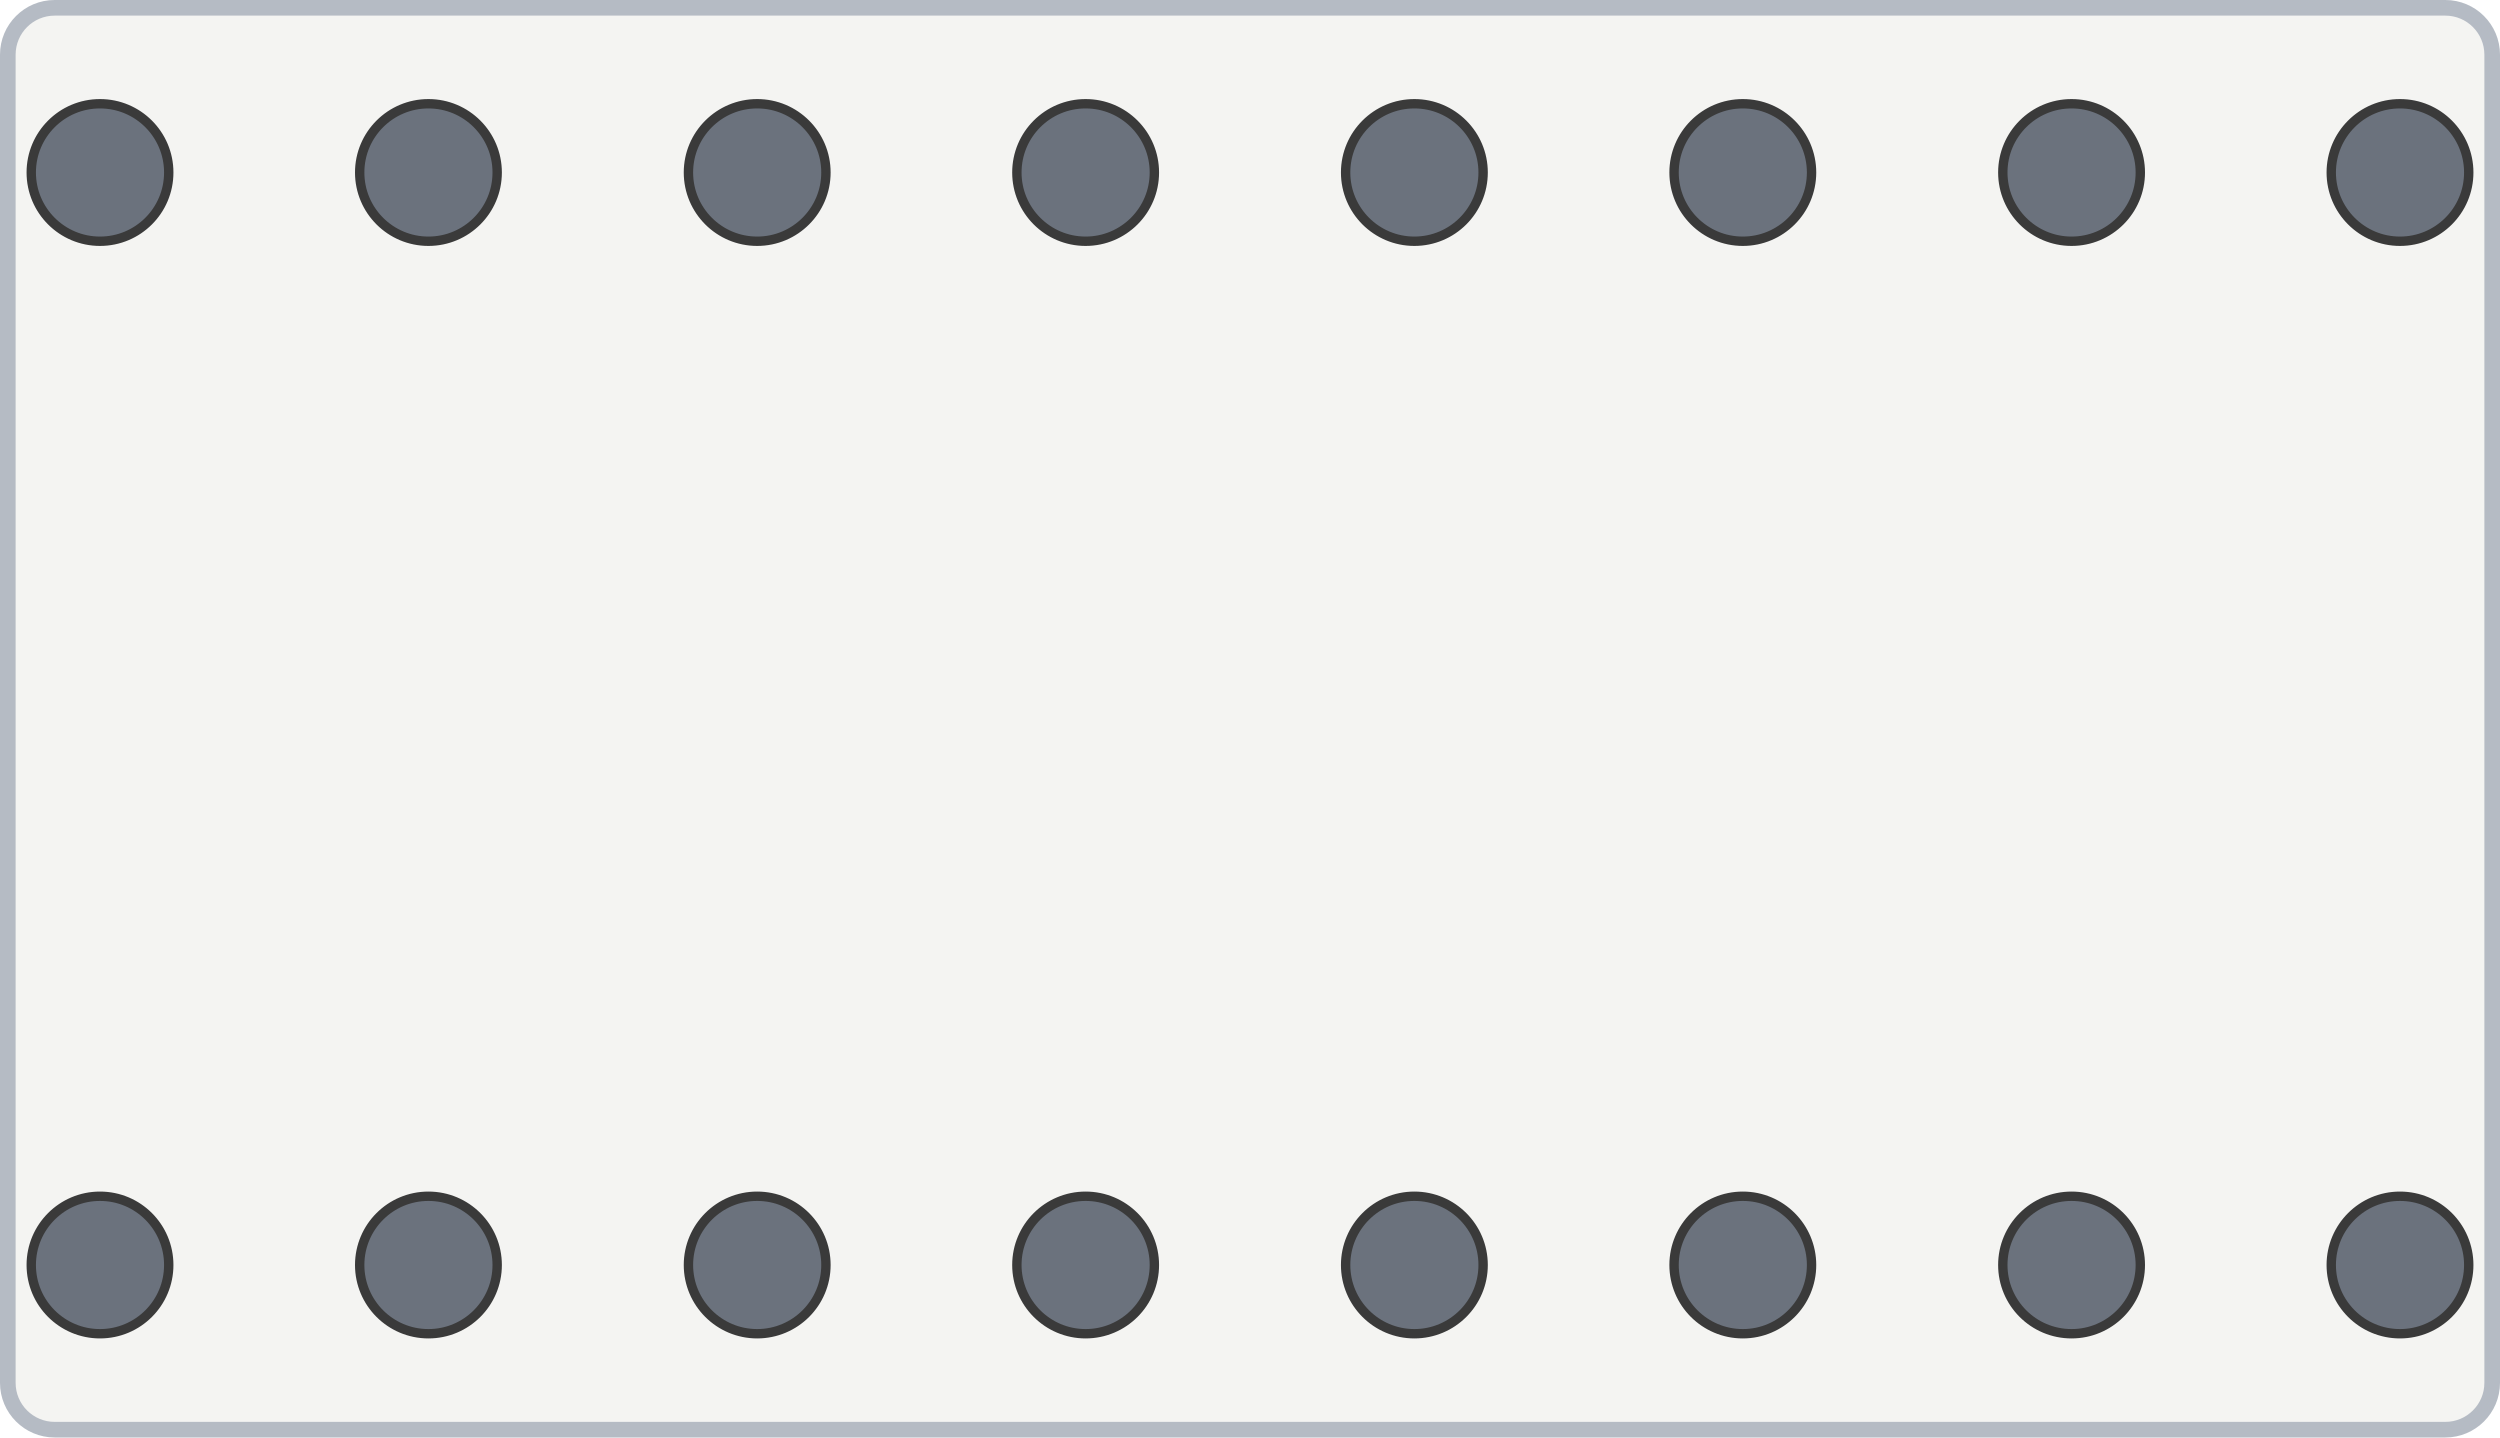
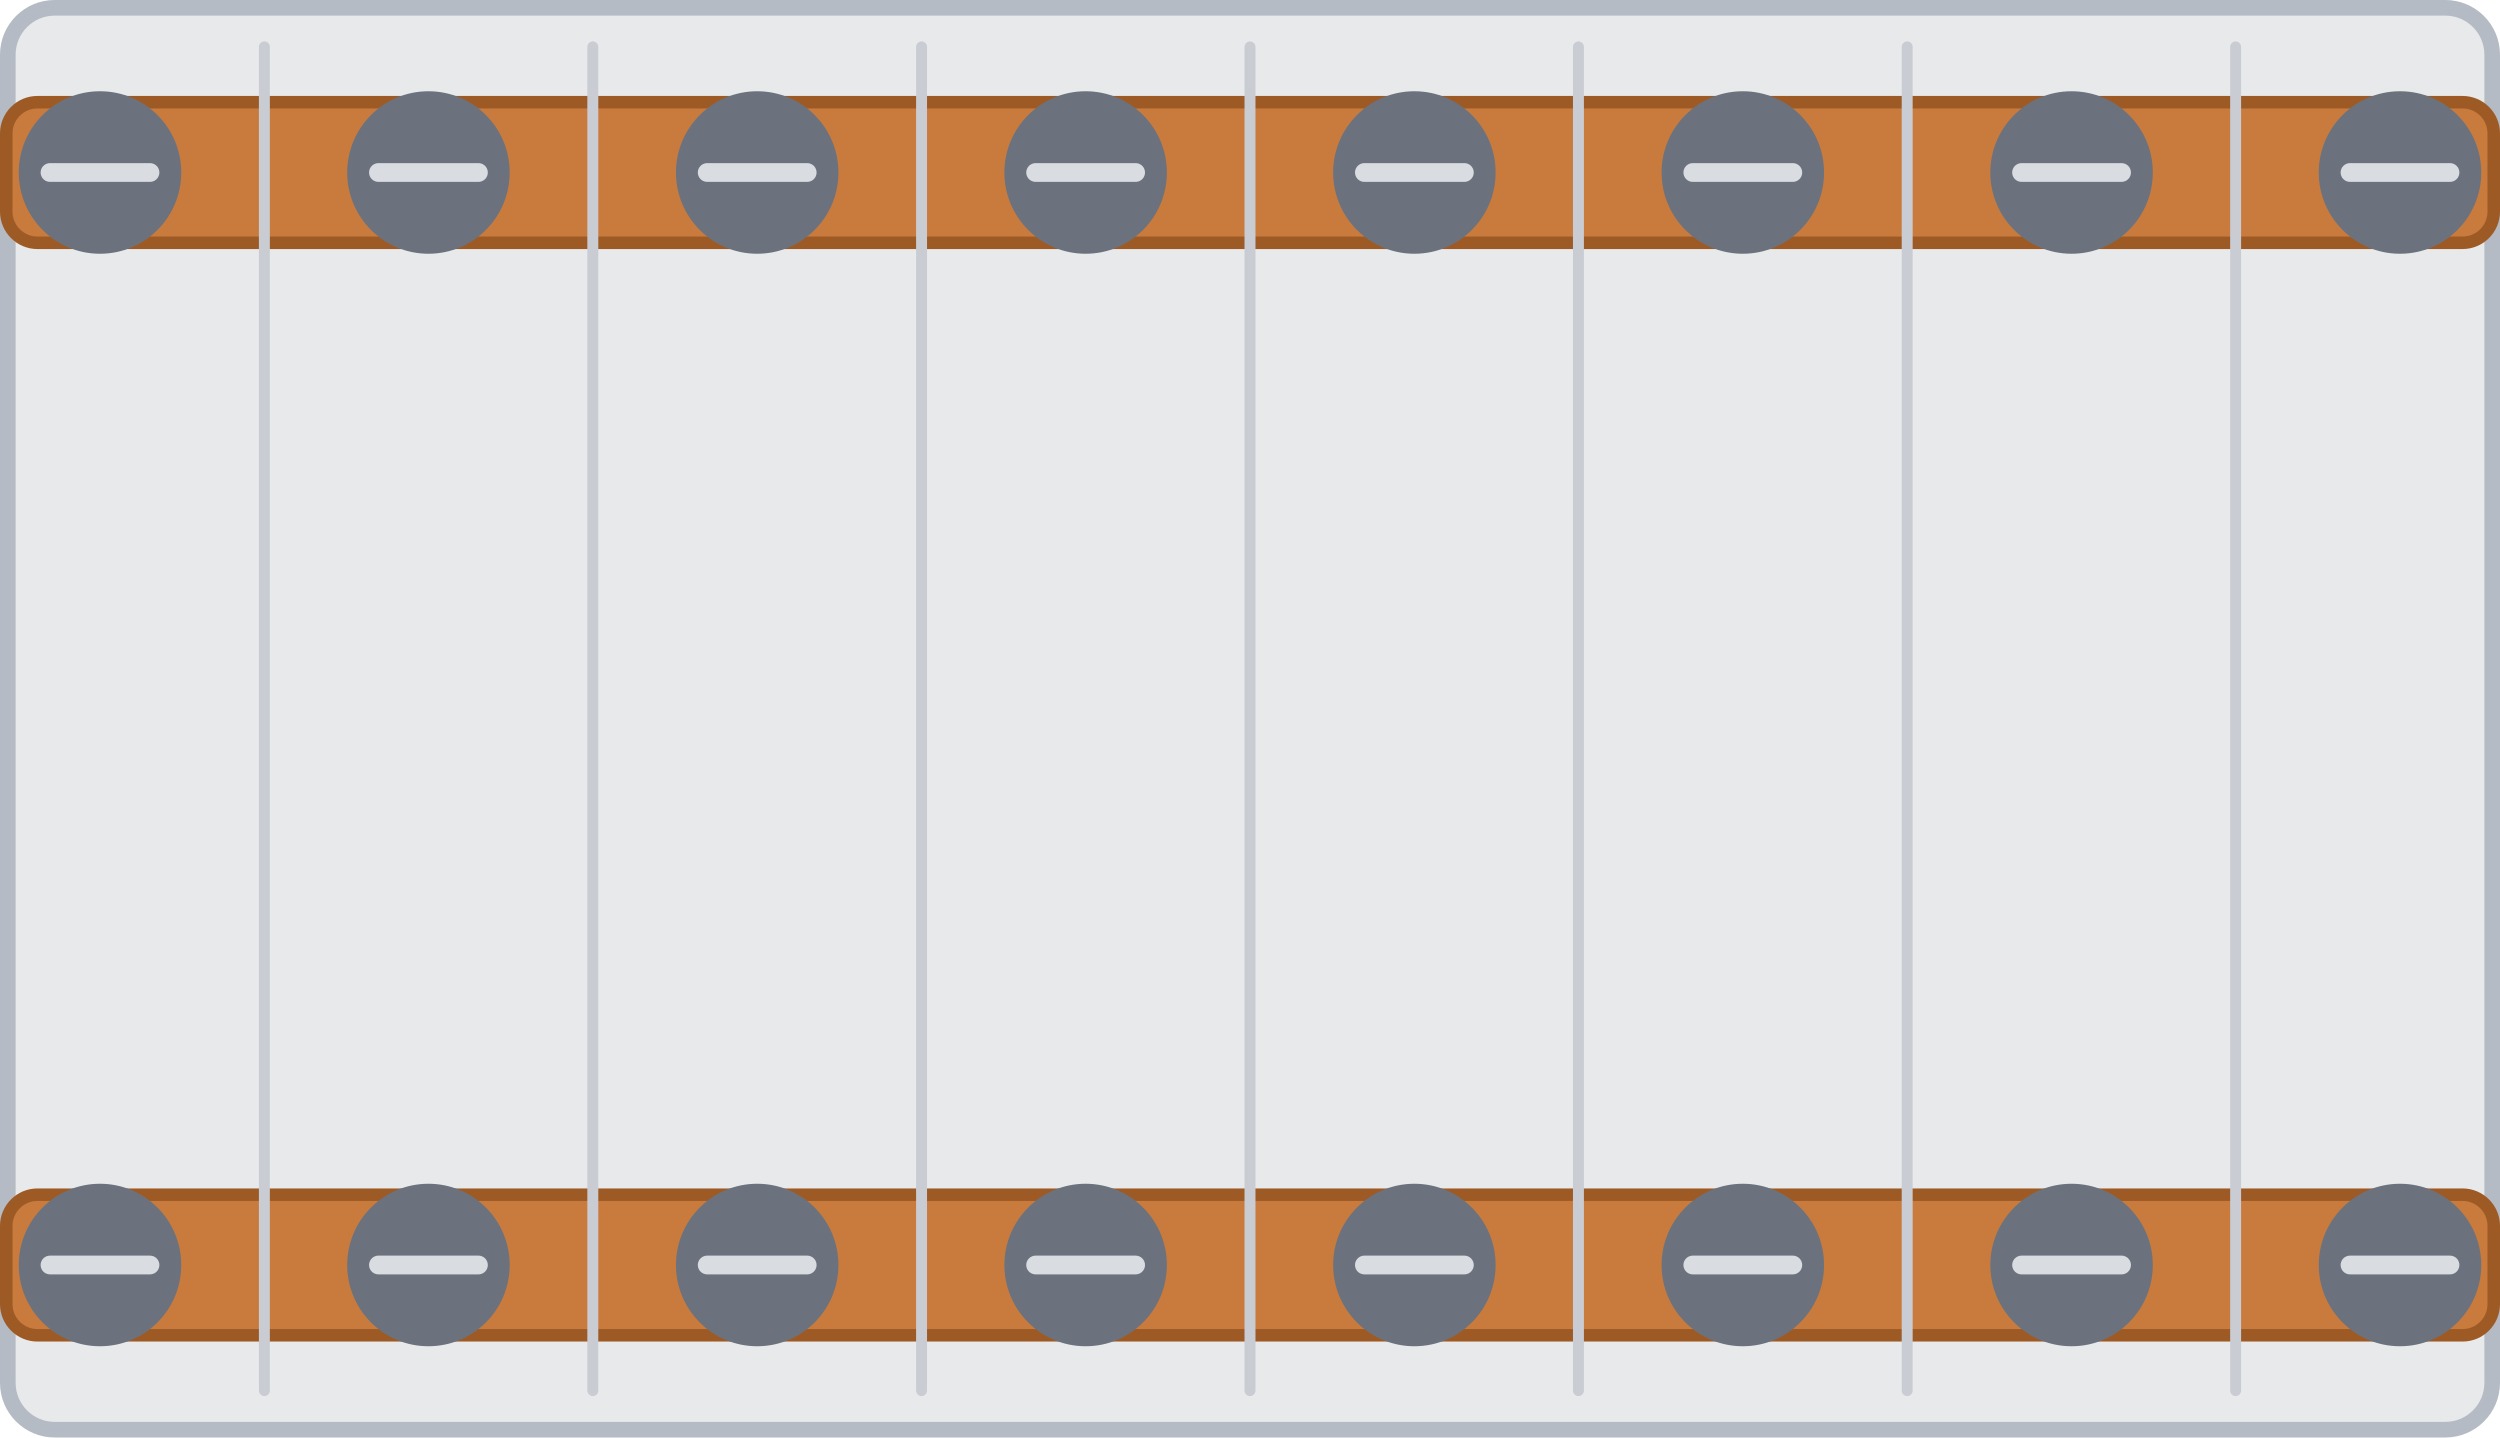
<svg xmlns="http://www.w3.org/2000/svg" width="80mm" height="46mm" viewBox="0 0 80 46" role="img">
-   <rect x="0.25" y="0.25" width="79.5" height="45.5" rx="1.5" fill="#F4F4F2" stroke="#B5BBC4" stroke-width="0.5" />
-   <circle cx="3.2" cy="5.52" r="2.2" fill="#6B727D" stroke="#3A3A3A" stroke-width="0.3" />
-   <circle cx="13.71" cy="5.52" r="2.2" fill="#6B727D" stroke="#3A3A3A" stroke-width="0.3" />
-   <circle cx="24.23" cy="5.52" r="2.2" fill="#6B727D" stroke="#3A3A3A" stroke-width="0.3" />
-   <circle cx="34.74" cy="5.52" r="2.2" fill="#6B727D" stroke="#3A3A3A" stroke-width="0.3" />
-   <circle cx="45.26" cy="5.52" r="2.2" fill="#6B727D" stroke="#3A3A3A" stroke-width="0.3" />
-   <circle cx="55.77" cy="5.52" r="2.2" fill="#6B727D" stroke="#3A3A3A" stroke-width="0.3" />
-   <circle cx="66.29" cy="5.52" r="2.2" fill="#6B727D" stroke="#3A3A3A" stroke-width="0.3" />
-   <circle cx="76.8" cy="5.52" r="2.2" fill="#6B727D" stroke="#3A3A3A" stroke-width="0.3" />
-   <circle cx="3.2" cy="40.48" r="2.2" fill="#6B727D" stroke="#3A3A3A" stroke-width="0.3" />
-   <circle cx="13.71" cy="40.48" r="2.2" fill="#6B727D" stroke="#3A3A3A" stroke-width="0.3" />
-   <circle cx="24.23" cy="40.48" r="2.2" fill="#6B727D" stroke="#3A3A3A" stroke-width="0.3" />
-   <circle cx="34.74" cy="40.48" r="2.2" fill="#6B727D" stroke="#3A3A3A" stroke-width="0.3" />
-   <circle cx="45.26" cy="40.48" r="2.2" fill="#6B727D" stroke="#3A3A3A" stroke-width="0.3" />
-   <circle cx="55.77" cy="40.48" r="2.2" fill="#6B727D" stroke="#3A3A3A" stroke-width="0.3" />
-   <circle cx="66.29" cy="40.48" r="2.2" fill="#6B727D" stroke="#3A3A3A" stroke-width="0.3" />
-   <circle cx="76.8" cy="40.48" r="2.2" fill="#6B727D" stroke="#3A3A3A" stroke-width="0.3" />
+   <rect x="0.25" y="0.25" width="79.5" height="45.5" rx="1.5" fill="#E8E9EA" stroke="#B5BBC4" stroke-width="0.5" />
+   <rect x="0.2" y="3.27" width="79.6" height="4.5" rx="1" fill="#C97B3D" stroke="#9E5A25" stroke-width="0.4" />
+   <circle cx="3.2" cy="5.52" r="2.6" fill="#6B727D" />
+   <line x1="1.6" y1="5.52" x2="4.8" y2="5.52" stroke="#D9DCE1" stroke-width="0.6" stroke-linecap="round" />
+   <circle cx="13.71" cy="5.52" r="2.6" fill="#6B727D" />
+   <line x1="12.11" y1="5.52" x2="15.31" y2="5.52" stroke="#D9DCE1" stroke-width="0.6" stroke-linecap="round" />
+   <circle cx="24.23" cy="5.52" r="2.6" fill="#6B727D" />
+   <line x1="22.63" y1="5.52" x2="25.83" y2="5.52" stroke="#D9DCE1" stroke-width="0.6" stroke-linecap="round" />
+   <circle cx="34.74" cy="5.52" r="2.6" fill="#6B727D" />
+   <line x1="33.14" y1="5.52" x2="36.34" y2="5.52" stroke="#D9DCE1" stroke-width="0.6" stroke-linecap="round" />
+   <circle cx="45.26" cy="5.52" r="2.6" fill="#6B727D" />
+   <line x1="43.66" y1="5.52" x2="46.86" y2="5.52" stroke="#D9DCE1" stroke-width="0.6" stroke-linecap="round" />
+   <circle cx="55.77" cy="5.52" r="2.6" fill="#6B727D" />
+   <line x1="54.17" y1="5.52" x2="57.37" y2="5.52" stroke="#D9DCE1" stroke-width="0.6" stroke-linecap="round" />
+   <circle cx="66.29" cy="5.52" r="2.6" fill="#6B727D" />
+   <line x1="64.69" y1="5.52" x2="67.89" y2="5.52" stroke="#D9DCE1" stroke-width="0.6" stroke-linecap="round" />
+   <circle cx="76.8" cy="5.52" r="2.6" fill="#6B727D" />
+   <line x1="75.2" y1="5.52" x2="78.4" y2="5.52" stroke="#D9DCE1" stroke-width="0.6" stroke-linecap="round" />
+   <rect x="0.2" y="38.23" width="79.6" height="4.5" rx="1" fill="#C97B3D" stroke="#9E5A25" stroke-width="0.4" />
+   <circle cx="3.2" cy="40.48" r="2.6" fill="#6B727D" />
+   <line x1="1.6" y1="40.48" x2="4.8" y2="40.48" stroke="#D9DCE1" stroke-width="0.6" stroke-linecap="round" />
+   <circle cx="13.71" cy="40.48" r="2.6" fill="#6B727D" />
+   <line x1="12.11" y1="40.48" x2="15.31" y2="40.48" stroke="#D9DCE1" stroke-width="0.6" stroke-linecap="round" />
+   <circle cx="24.23" cy="40.48" r="2.6" fill="#6B727D" />
+   <line x1="22.63" y1="40.48" x2="25.83" y2="40.48" stroke="#D9DCE1" stroke-width="0.6" stroke-linecap="round" />
+   <circle cx="34.74" cy="40.48" r="2.6" fill="#6B727D" />
+   <line x1="33.14" y1="40.48" x2="36.34" y2="40.48" stroke="#D9DCE1" stroke-width="0.6" stroke-linecap="round" />
+   <circle cx="45.26" cy="40.48" r="2.6" fill="#6B727D" />
+   <line x1="43.66" y1="40.48" x2="46.86" y2="40.48" stroke="#D9DCE1" stroke-width="0.6" stroke-linecap="round" />
+   <circle cx="55.77" cy="40.48" r="2.6" fill="#6B727D" />
+   <line x1="54.17" y1="40.48" x2="57.37" y2="40.48" stroke="#D9DCE1" stroke-width="0.6" stroke-linecap="round" />
+   <circle cx="66.29" cy="40.48" r="2.6" fill="#6B727D" />
+   <line x1="64.69" y1="40.48" x2="67.89" y2="40.48" stroke="#D9DCE1" stroke-width="0.6" stroke-linecap="round" />
+   <circle cx="76.8" cy="40.48" r="2.6" fill="#6B727D" />
+   <line x1="75.2" y1="40.48" x2="78.4" y2="40.48" stroke="#D9DCE1" stroke-width="0.6" stroke-linecap="round" />
+   <line x1="8.46" y1="1.5" x2="8.46" y2="44.5" stroke="#C9CDD3" stroke-width="0.35" stroke-linecap="round" />
+   <line x1="18.97" y1="1.5" x2="18.97" y2="44.5" stroke="#C9CDD3" stroke-width="0.35" stroke-linecap="round" />
+   <line x1="29.49" y1="1.5" x2="29.49" y2="44.5" stroke="#C9CDD3" stroke-width="0.35" stroke-linecap="round" />
+   <line x1="40" y1="1.5" x2="40" y2="44.5" stroke="#C9CDD3" stroke-width="0.35" stroke-linecap="round" />
+   <line x1="50.51" y1="1.5" x2="50.51" y2="44.5" stroke="#C9CDD3" stroke-width="0.35" stroke-linecap="round" />
+   <line x1="61.03" y1="1.5" x2="61.03" y2="44.5" stroke="#C9CDD3" stroke-width="0.35" stroke-linecap="round" />
+   <line x1="71.54" y1="1.5" x2="71.54" y2="44.5" stroke="#C9CDD3" stroke-width="0.35" stroke-linecap="round" />
</svg>
